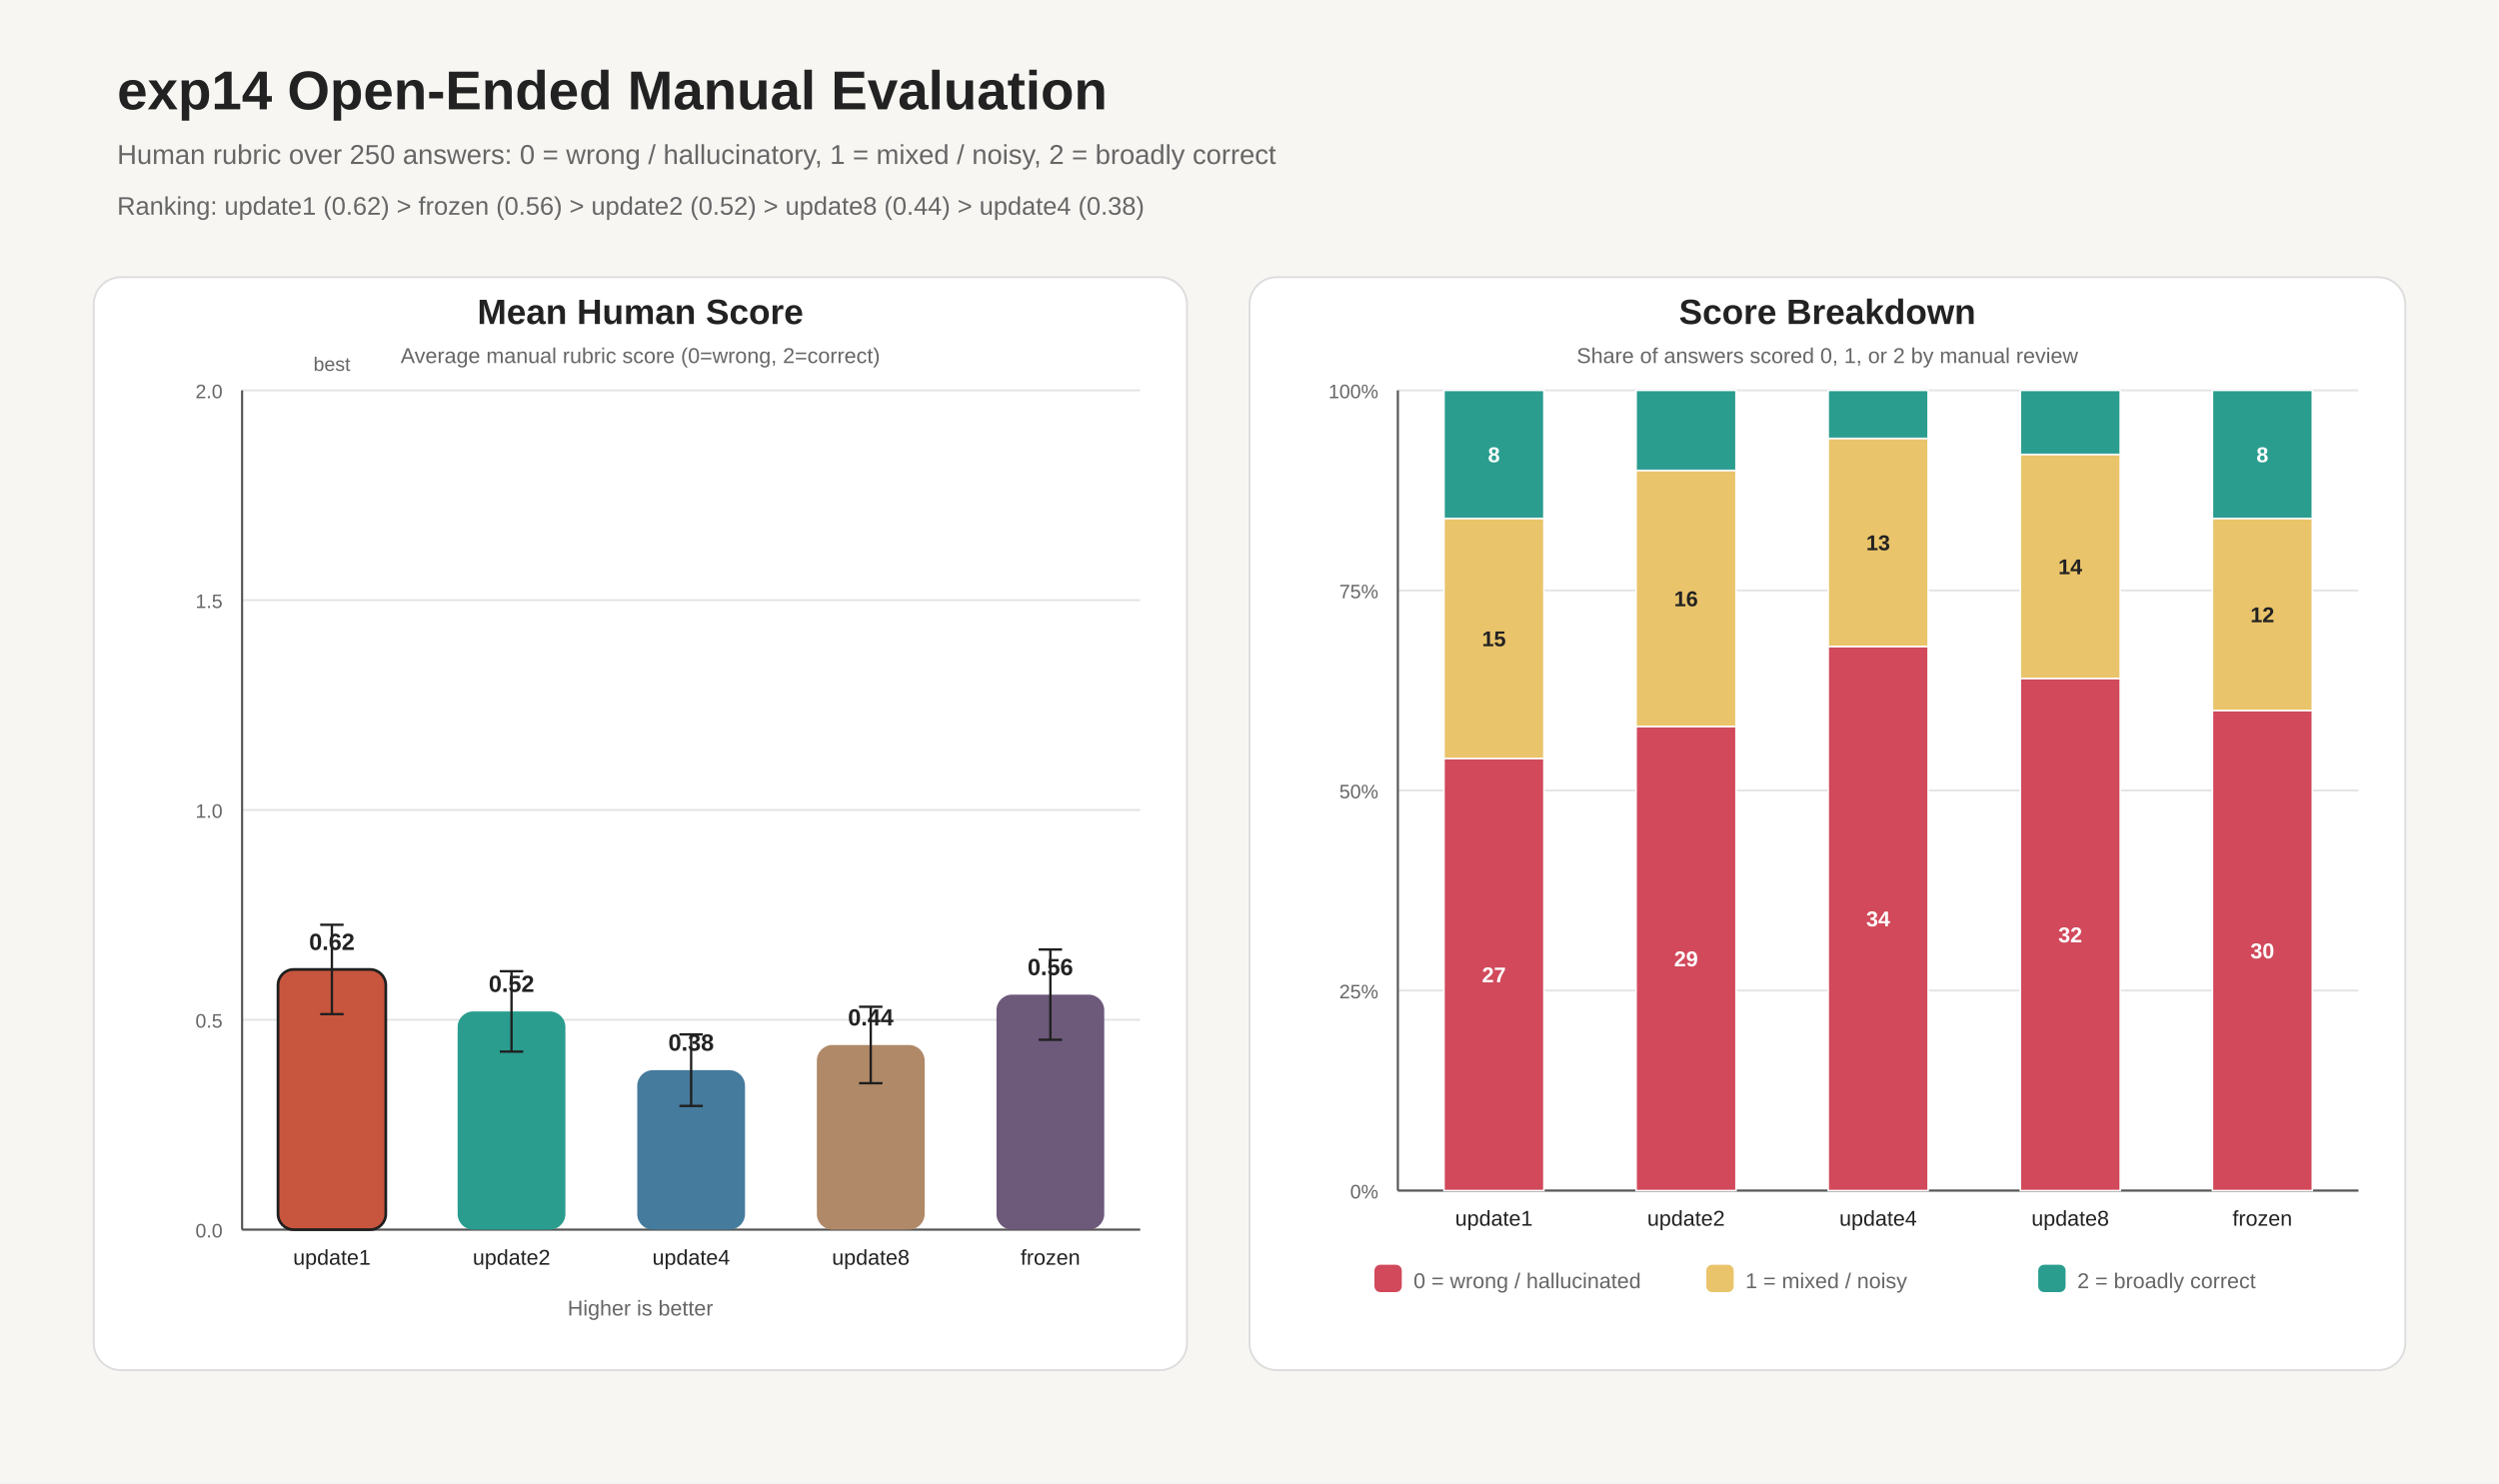
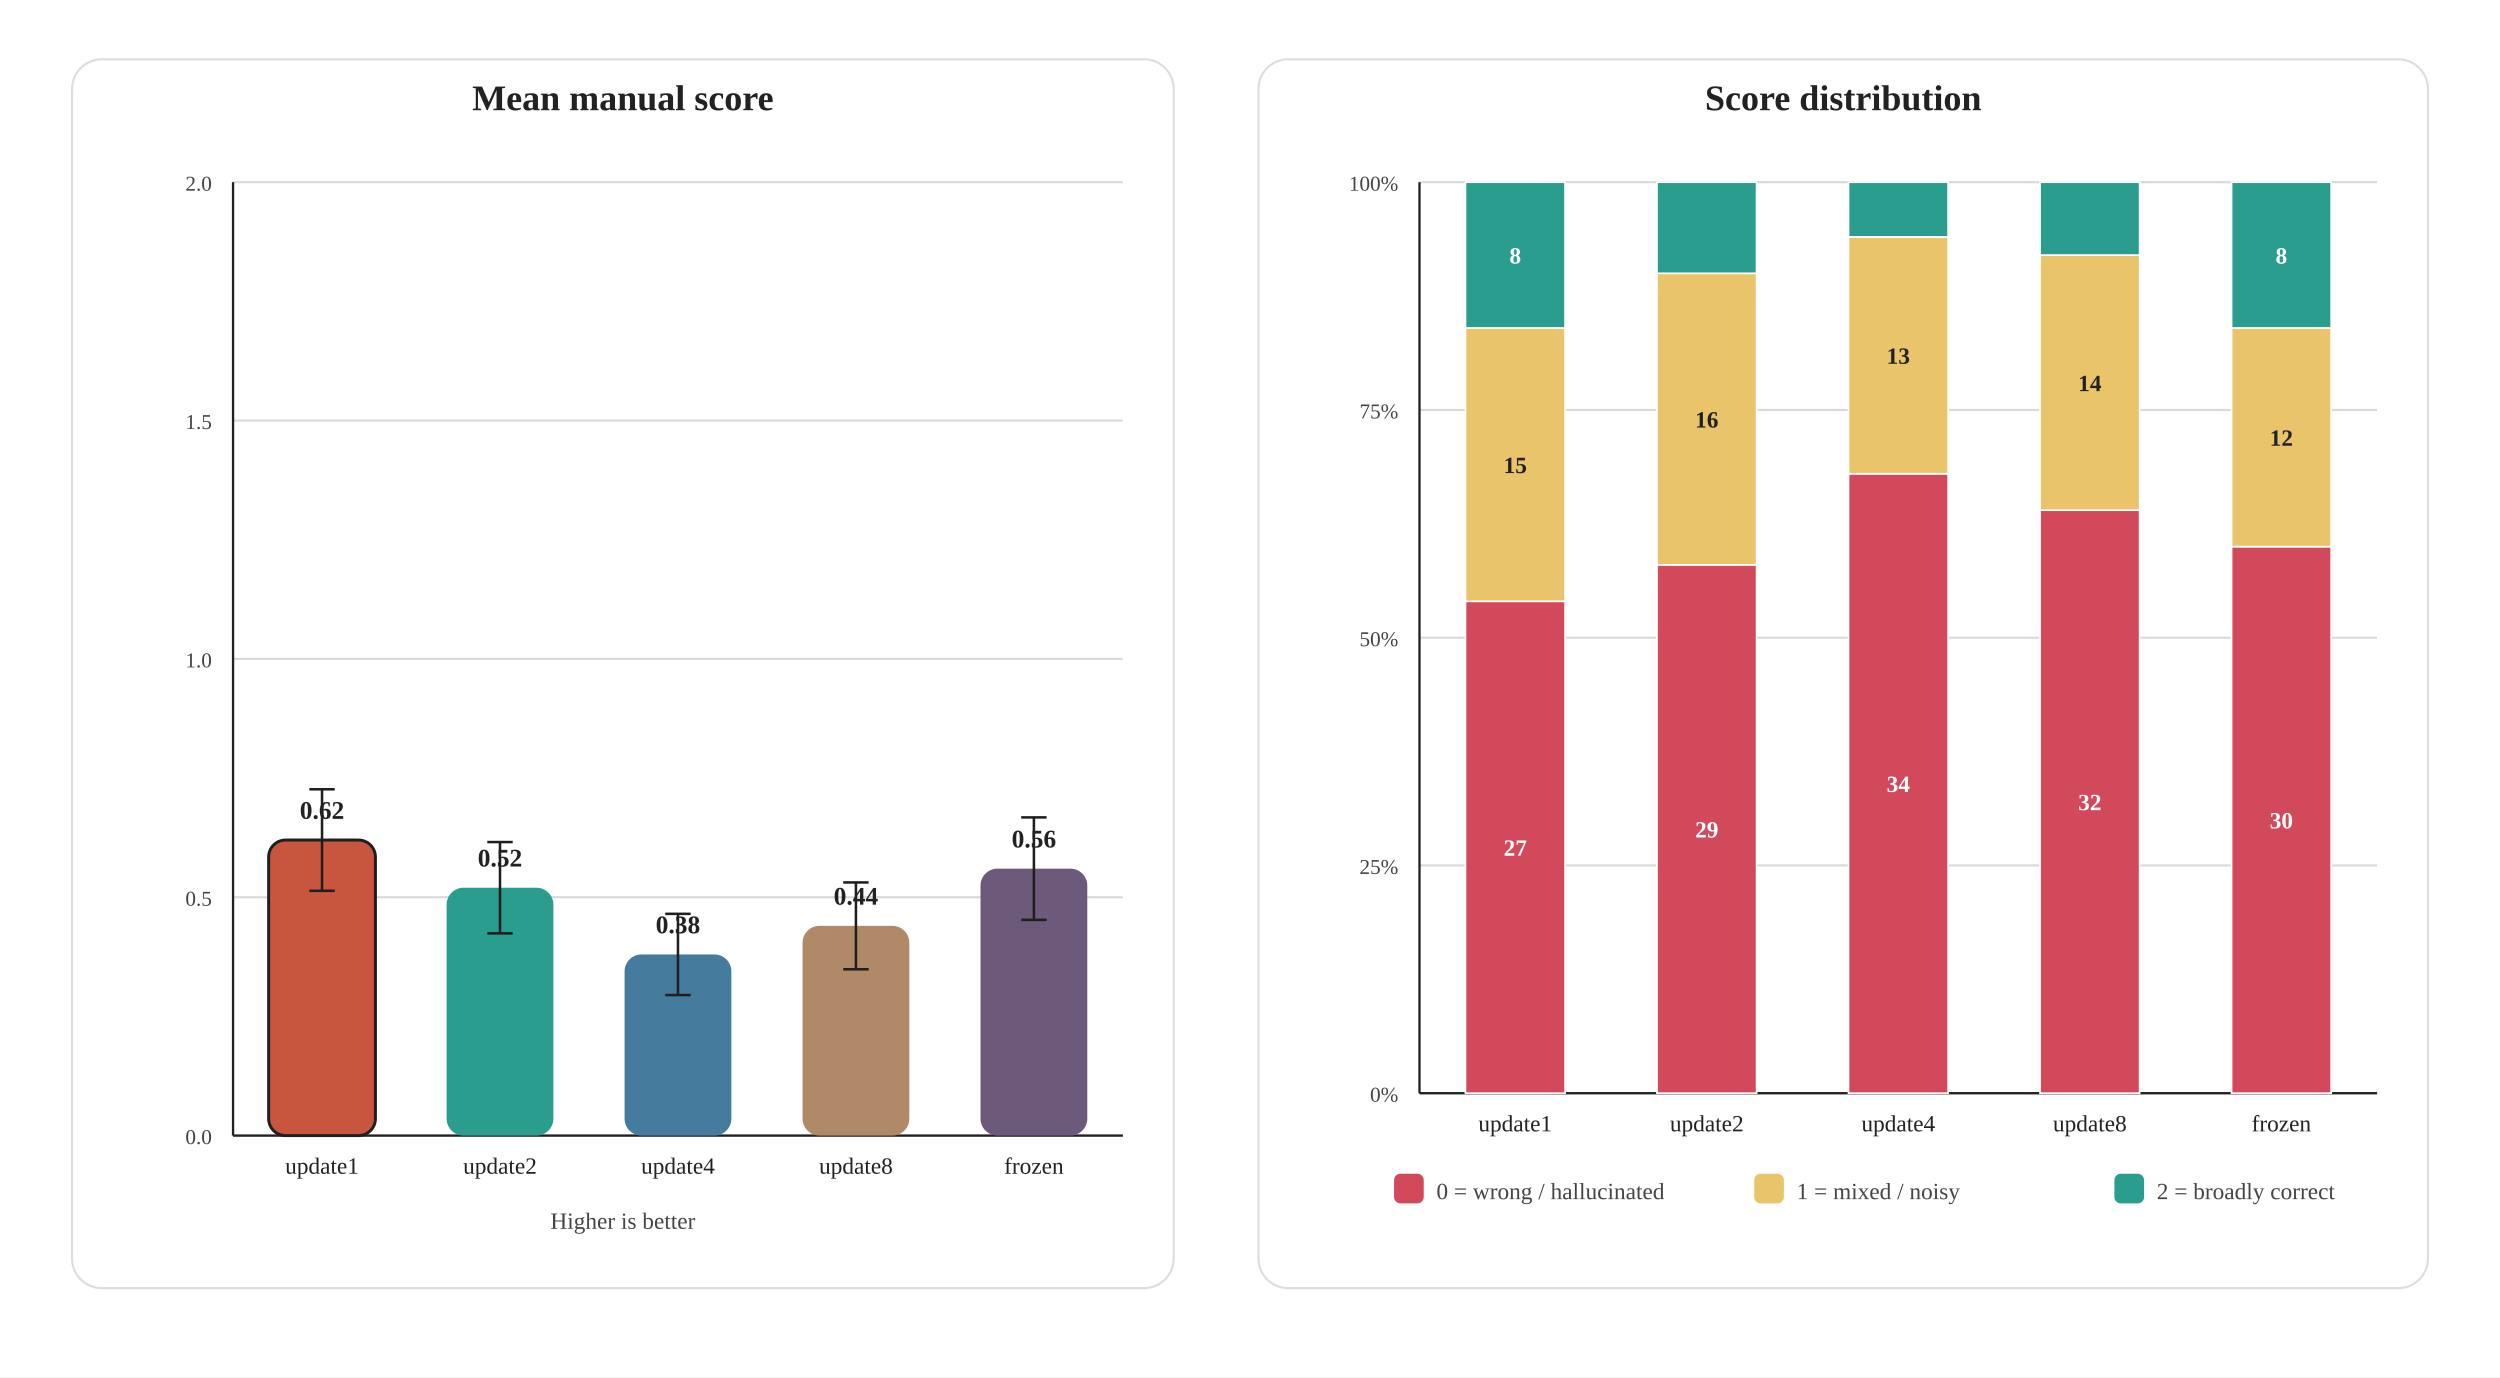
- <svg xmlns="http://www.w3.org/2000/svg" width="1280" height="760" viewBox="0 0 1280 760">
-   <rect x="0.00" y="0.00" width="1280.00" height="760.00" fill="#f7f6f3" stroke="none" stroke-width="1.00" rx="0.00" />
-   <text x="60.00" y="56.00" font-size="28" fill="#222222" font-family="Arial, Helvetica, sans-serif" text-anchor="start" font-weight="bold">exp14 Open-Ended Manual Evaluation</text>
-   <text x="60.00" y="84.00" font-size="14" fill="#666666" font-family="Arial, Helvetica, sans-serif" text-anchor="start" font-weight="normal">Human rubric over 250 answers: 0 = wrong / hallucinatory, 1 = mixed / noisy, 2 = broadly correct</text>
-   <text x="60.00" y="110.00" font-size="13" fill="#666666" font-family="Arial, Helvetica, sans-serif" text-anchor="start" font-weight="normal">Ranking: update1 (0.62) &gt; frozen (0.56) &gt; update2 (0.52) &gt; update8 (0.44) &gt; update4 (0.38)</text>
-   <rect x="48.00" y="142.00" width="560.00" height="560.00" fill="#ffffff" stroke="#dddddd" stroke-width="1.00" rx="14.00" />
-   <text x="328.00" y="166.00" font-size="18" fill="#222222" font-family="Arial, Helvetica, sans-serif" text-anchor="middle" font-weight="bold">Mean Human Score</text>
-   <text x="328.00" y="186.00" font-size="11" fill="#666666" font-family="Arial, Helvetica, sans-serif" text-anchor="middle" font-weight="normal">Average manual rubric score (0=wrong, 2=correct)</text>
-   <line x1="124.00" y1="630.00" x2="584.00" y2="630.00" stroke="#e4e4e4" stroke-width="1.00" />
-   <text x="114.00" y="634.00" font-size="10" fill="#666666" font-family="Arial, Helvetica, sans-serif" text-anchor="end" font-weight="normal">0.0</text>
-   <line x1="124.00" y1="522.50" x2="584.00" y2="522.50" stroke="#e4e4e4" stroke-width="1.00" />
-   <text x="114.00" y="526.50" font-size="10" fill="#666666" font-family="Arial, Helvetica, sans-serif" text-anchor="end" font-weight="normal">0.5</text>
-   <line x1="124.00" y1="415.00" x2="584.00" y2="415.00" stroke="#e4e4e4" stroke-width="1.00" />
-   <text x="114.00" y="419.00" font-size="10" fill="#666666" font-family="Arial, Helvetica, sans-serif" text-anchor="end" font-weight="normal">1.0</text>
-   <line x1="124.00" y1="307.50" x2="584.00" y2="307.50" stroke="#e4e4e4" stroke-width="1.00" />
-   <text x="114.00" y="311.50" font-size="10" fill="#666666" font-family="Arial, Helvetica, sans-serif" text-anchor="end" font-weight="normal">1.5</text>
-   <line x1="124.00" y1="200.00" x2="584.00" y2="200.00" stroke="#e4e4e4" stroke-width="1.00" />
-   <text x="114.00" y="204.00" font-size="10" fill="#666666" font-family="Arial, Helvetica, sans-serif" text-anchor="end" font-weight="normal">2.0</text>
-   <line x1="124.00" y1="200.00" x2="124.00" y2="630.00" stroke="#555555" stroke-width="1.10" />
-   <line x1="124.00" y1="630.00" x2="584.00" y2="630.00" stroke="#555555" stroke-width="1.10" />
-   <text x="328.00" y="674.00" font-size="11" fill="#666666" font-family="Arial, Helvetica, sans-serif" text-anchor="middle" font-weight="normal">Higher is better</text>
-   <rect x="142.40" y="496.70" width="55.20" height="133.30" fill="#c8553d" stroke="#1f1f1f" stroke-width="1.40" rx="8.00" />
-   <line x1="170.00" y1="473.81" x2="170.00" y2="519.59" stroke="#1f1f1f" stroke-width="1.20" />
-   <line x1="164.00" y1="473.81" x2="176.00" y2="473.81" stroke="#1f1f1f" stroke-width="1.20" />
-   <line x1="164.00" y1="519.59" x2="176.00" y2="519.59" stroke="#1f1f1f" stroke-width="1.20" />
-   <text x="170.00" y="486.70" font-size="12" fill="#222222" font-family="Arial, Helvetica, sans-serif" text-anchor="middle" font-weight="bold">0.62</text>
-   <text x="170.00" y="648.00" font-size="11" fill="#222222" font-family="Arial, Helvetica, sans-serif" text-anchor="middle" font-weight="normal">update1</text>
-   <text x="170.00" y="190.00" font-size="10" fill="#666666" font-family="Arial, Helvetica, sans-serif" text-anchor="middle" font-weight="normal">best</text>
-   <rect x="234.40" y="518.20" width="55.20" height="111.80" fill="#2a9d8f" stroke="none" stroke-width="1.00" rx="8.00" />
-   <line x1="262.00" y1="497.61" x2="262.00" y2="538.79" stroke="#1f1f1f" stroke-width="1.20" />
-   <line x1="256.00" y1="497.61" x2="268.00" y2="497.61" stroke="#1f1f1f" stroke-width="1.20" />
-   <line x1="256.00" y1="538.79" x2="268.00" y2="538.79" stroke="#1f1f1f" stroke-width="1.20" />
-   <text x="262.00" y="508.20" font-size="12" fill="#222222" font-family="Arial, Helvetica, sans-serif" text-anchor="middle" font-weight="bold">0.52</text>
-   <text x="262.00" y="648.00" font-size="11" fill="#222222" font-family="Arial, Helvetica, sans-serif" text-anchor="middle" font-weight="normal">update2</text>
-   <rect x="326.40" y="548.30" width="55.20" height="81.70" fill="#457b9d" stroke="none" stroke-width="1.00" rx="8.00" />
-   <line x1="354.00" y1="529.98" x2="354.00" y2="566.62" stroke="#1f1f1f" stroke-width="1.20" />
-   <line x1="348.00" y1="529.98" x2="360.00" y2="529.98" stroke="#1f1f1f" stroke-width="1.20" />
-   <line x1="348.00" y1="566.62" x2="360.00" y2="566.62" stroke="#1f1f1f" stroke-width="1.20" />
-   <text x="354.00" y="538.30" font-size="12" fill="#222222" font-family="Arial, Helvetica, sans-serif" text-anchor="middle" font-weight="bold">0.38</text>
-   <text x="354.00" y="648.00" font-size="11" fill="#222222" font-family="Arial, Helvetica, sans-serif" text-anchor="middle" font-weight="normal">update4</text>
-   <rect x="418.40" y="535.40" width="55.20" height="94.60" fill="#b08968" stroke="none" stroke-width="1.00" rx="8.00" />
-   <line x1="446.00" y1="515.82" x2="446.00" y2="554.98" stroke="#1f1f1f" stroke-width="1.20" />
-   <line x1="440.00" y1="515.82" x2="452.00" y2="515.82" stroke="#1f1f1f" stroke-width="1.20" />
-   <line x1="440.00" y1="554.98" x2="452.00" y2="554.98" stroke="#1f1f1f" stroke-width="1.20" />
-   <text x="446.00" y="525.40" font-size="12" fill="#222222" font-family="Arial, Helvetica, sans-serif" text-anchor="middle" font-weight="bold">0.44</text>
-   <text x="446.00" y="648.00" font-size="11" fill="#222222" font-family="Arial, Helvetica, sans-serif" text-anchor="middle" font-weight="normal">update8</text>
-   <rect x="510.40" y="509.60" width="55.20" height="120.40" fill="#6d597a" stroke="none" stroke-width="1.00" rx="8.00" />
-   <line x1="538.00" y1="486.48" x2="538.00" y2="532.72" stroke="#1f1f1f" stroke-width="1.20" />
-   <line x1="532.00" y1="486.48" x2="544.00" y2="486.48" stroke="#1f1f1f" stroke-width="1.20" />
-   <line x1="532.00" y1="532.72" x2="544.00" y2="532.72" stroke="#1f1f1f" stroke-width="1.20" />
-   <text x="538.00" y="499.60" font-size="12" fill="#222222" font-family="Arial, Helvetica, sans-serif" text-anchor="middle" font-weight="bold">0.56</text>
-   <text x="538.00" y="648.00" font-size="11" fill="#222222" font-family="Arial, Helvetica, sans-serif" text-anchor="middle" font-weight="normal">frozen</text>
-   <rect x="640.00" y="142.00" width="592.00" height="560.00" fill="#ffffff" stroke="#dddddd" stroke-width="1.00" rx="14.00" />
-   <text x="936.00" y="166.00" font-size="18" fill="#222222" font-family="Arial, Helvetica, sans-serif" text-anchor="middle" font-weight="bold">Score Breakdown</text>
-   <text x="936.00" y="186.00" font-size="11" fill="#666666" font-family="Arial, Helvetica, sans-serif" text-anchor="middle" font-weight="normal">Share of answers scored 0, 1, or 2 by manual review</text>
-   <line x1="716.00" y1="610.00" x2="1208.00" y2="610.00" stroke="#e4e4e4" stroke-width="1.00" />
-   <text x="706.00" y="614.00" font-size="10" fill="#666666" font-family="Arial, Helvetica, sans-serif" text-anchor="end" font-weight="normal">0%</text>
-   <line x1="716.00" y1="507.50" x2="1208.00" y2="507.50" stroke="#e4e4e4" stroke-width="1.00" />
-   <text x="706.00" y="511.50" font-size="10" fill="#666666" font-family="Arial, Helvetica, sans-serif" text-anchor="end" font-weight="normal">25%</text>
-   <line x1="716.00" y1="405.00" x2="1208.00" y2="405.00" stroke="#e4e4e4" stroke-width="1.00" />
-   <text x="706.00" y="409.00" font-size="10" fill="#666666" font-family="Arial, Helvetica, sans-serif" text-anchor="end" font-weight="normal">50%</text>
-   <line x1="716.00" y1="302.50" x2="1208.00" y2="302.50" stroke="#e4e4e4" stroke-width="1.00" />
-   <text x="706.00" y="306.50" font-size="10" fill="#666666" font-family="Arial, Helvetica, sans-serif" text-anchor="end" font-weight="normal">75%</text>
-   <line x1="716.00" y1="200.00" x2="1208.00" y2="200.00" stroke="#e4e4e4" stroke-width="1.00" />
-   <text x="706.00" y="204.00" font-size="10" fill="#666666" font-family="Arial, Helvetica, sans-serif" text-anchor="end" font-weight="normal">100%</text>
-   <line x1="716.00" y1="200.00" x2="716.00" y2="610.00" stroke="#555555" stroke-width="1.10" />
-   <line x1="716.00" y1="610.00" x2="1208.00" y2="610.00" stroke="#555555" stroke-width="1.10" />
-   <rect x="739.62" y="388.60" width="51.17" height="221.40" fill="#d1495b" stroke="#ffffff" stroke-width="0.80" rx="0.00" />
-   <text x="765.20" y="503.30" font-size="11" fill="#ffffff" font-family="Arial, Helvetica, sans-serif" text-anchor="middle" font-weight="bold">27</text>
-   <rect x="739.62" y="265.60" width="51.17" height="123.00" fill="#e9c46a" stroke="#ffffff" stroke-width="0.80" rx="0.00" />
-   <text x="765.20" y="331.10" font-size="11" fill="#222222" font-family="Arial, Helvetica, sans-serif" text-anchor="middle" font-weight="bold">15</text>
-   <rect x="739.62" y="200.00" width="51.17" height="65.60" fill="#2a9d8f" stroke="#ffffff" stroke-width="0.80" rx="0.00" />
-   <text x="765.20" y="236.80" font-size="11" fill="#ffffff" font-family="Arial, Helvetica, sans-serif" text-anchor="middle" font-weight="bold">8</text>
-   <text x="765.20" y="628.00" font-size="11" fill="#222222" font-family="Arial, Helvetica, sans-serif" text-anchor="middle" font-weight="normal">update1</text>
-   <rect x="838.02" y="372.20" width="51.17" height="237.80" fill="#d1495b" stroke="#ffffff" stroke-width="0.80" rx="0.00" />
-   <text x="863.60" y="495.10" font-size="11" fill="#ffffff" font-family="Arial, Helvetica, sans-serif" text-anchor="middle" font-weight="bold">29</text>
-   <rect x="838.02" y="241.00" width="51.17" height="131.20" fill="#e9c46a" stroke="#ffffff" stroke-width="0.80" rx="0.00" />
-   <text x="863.60" y="310.60" font-size="11" fill="#222222" font-family="Arial, Helvetica, sans-serif" text-anchor="middle" font-weight="bold">16</text>
-   <rect x="838.02" y="200.00" width="51.17" height="41.00" fill="#2a9d8f" stroke="#ffffff" stroke-width="0.80" rx="0.00" />
-   <text x="863.60" y="628.00" font-size="11" fill="#222222" font-family="Arial, Helvetica, sans-serif" text-anchor="middle" font-weight="normal">update2</text>
-   <rect x="936.42" y="331.20" width="51.17" height="278.80" fill="#d1495b" stroke="#ffffff" stroke-width="0.80" rx="0.00" />
-   <text x="962.00" y="474.60" font-size="11" fill="#ffffff" font-family="Arial, Helvetica, sans-serif" text-anchor="middle" font-weight="bold">34</text>
-   <rect x="936.42" y="224.60" width="51.17" height="106.60" fill="#e9c46a" stroke="#ffffff" stroke-width="0.80" rx="0.00" />
-   <text x="962.00" y="281.90" font-size="11" fill="#222222" font-family="Arial, Helvetica, sans-serif" text-anchor="middle" font-weight="bold">13</text>
-   <rect x="936.42" y="200.00" width="51.17" height="24.60" fill="#2a9d8f" stroke="#ffffff" stroke-width="0.80" rx="0.00" />
-   <text x="962.00" y="628.00" font-size="11" fill="#222222" font-family="Arial, Helvetica, sans-serif" text-anchor="middle" font-weight="normal">update4</text>
-   <rect x="1034.82" y="347.60" width="51.17" height="262.40" fill="#d1495b" stroke="#ffffff" stroke-width="0.80" rx="0.00" />
-   <text x="1060.40" y="482.80" font-size="11" fill="#ffffff" font-family="Arial, Helvetica, sans-serif" text-anchor="middle" font-weight="bold">32</text>
-   <rect x="1034.82" y="232.80" width="51.17" height="114.80" fill="#e9c46a" stroke="#ffffff" stroke-width="0.80" rx="0.00" />
-   <text x="1060.40" y="294.20" font-size="11" fill="#222222" font-family="Arial, Helvetica, sans-serif" text-anchor="middle" font-weight="bold">14</text>
-   <rect x="1034.82" y="200.00" width="51.17" height="32.80" fill="#2a9d8f" stroke="#ffffff" stroke-width="0.80" rx="0.00" />
-   <text x="1060.40" y="628.00" font-size="11" fill="#222222" font-family="Arial, Helvetica, sans-serif" text-anchor="middle" font-weight="normal">update8</text>
-   <rect x="1133.22" y="364.00" width="51.17" height="246.00" fill="#d1495b" stroke="#ffffff" stroke-width="0.80" rx="0.00" />
-   <text x="1158.80" y="491.00" font-size="11" fill="#ffffff" font-family="Arial, Helvetica, sans-serif" text-anchor="middle" font-weight="bold">30</text>
-   <rect x="1133.22" y="265.60" width="51.17" height="98.40" fill="#e9c46a" stroke="#ffffff" stroke-width="0.80" rx="0.00" />
-   <text x="1158.80" y="318.80" font-size="11" fill="#222222" font-family="Arial, Helvetica, sans-serif" text-anchor="middle" font-weight="bold">12</text>
-   <rect x="1133.22" y="200.00" width="51.17" height="65.60" fill="#2a9d8f" stroke="#ffffff" stroke-width="0.80" rx="0.00" />
-   <text x="1158.80" y="236.80" font-size="11" fill="#ffffff" font-family="Arial, Helvetica, sans-serif" text-anchor="middle" font-weight="bold">8</text>
-   <text x="1158.80" y="628.00" font-size="11" fill="#222222" font-family="Arial, Helvetica, sans-serif" text-anchor="middle" font-weight="normal">frozen</text>
-   <rect x="704.00" y="648.00" width="14.00" height="14.00" fill="#d1495b" stroke="none" stroke-width="1.00" rx="3.00" />
-   <text x="724.00" y="660.00" font-size="11" fill="#666666" font-family="Arial, Helvetica, sans-serif" text-anchor="start" font-weight="normal">0 = wrong / hallucinated</text>
-   <rect x="874.00" y="648.00" width="14.00" height="14.00" fill="#e9c46a" stroke="none" stroke-width="1.00" rx="3.00" />
-   <text x="894.00" y="660.00" font-size="11" fill="#666666" font-family="Arial, Helvetica, sans-serif" text-anchor="start" font-weight="normal">1 = mixed / noisy</text>
-   <rect x="1044.00" y="648.00" width="14.00" height="14.00" fill="#2a9d8f" stroke="none" stroke-width="1.00" rx="3.00" />
-   <text x="1064.00" y="660.00" font-size="11" fill="#666666" font-family="Arial, Helvetica, sans-serif" text-anchor="start" font-weight="normal">2 = broadly correct</text>
+ <svg xmlns="http://www.w3.org/2000/svg" width="1180" height="650" viewBox="0 0 1180 650">
+   <rect x="0.00" y="0.00" width="1180.00" height="650.00" fill="#ffffff" stroke="none" stroke-width="1.00" rx="0.00" />
+   <rect x="34.00" y="28.00" width="520.00" height="580.00" fill="#ffffff" stroke="#dddddd" stroke-width="1.00" rx="14.00" />
+   <text x="294.00" y="52.00" font-size="17" fill="#222222" font-family="Times New Roman, Times, serif" text-anchor="middle" font-weight="bold">Mean manual score</text>
+   <line x1="110.00" y1="536.00" x2="530.00" y2="536.00" stroke="#d9d9d9" stroke-width="1.00" />
+   <text x="100.00" y="540.00" font-size="10" fill="#444444" font-family="Times New Roman, Times, serif" text-anchor="end" font-weight="normal">0.0</text>
+   <line x1="110.00" y1="423.50" x2="530.00" y2="423.50" stroke="#d9d9d9" stroke-width="1.00" />
+   <text x="100.00" y="427.50" font-size="10" fill="#444444" font-family="Times New Roman, Times, serif" text-anchor="end" font-weight="normal">0.5</text>
+   <line x1="110.00" y1="311.00" x2="530.00" y2="311.00" stroke="#d9d9d9" stroke-width="1.00" />
+   <text x="100.00" y="315.00" font-size="10" fill="#444444" font-family="Times New Roman, Times, serif" text-anchor="end" font-weight="normal">1.0</text>
+   <line x1="110.00" y1="198.50" x2="530.00" y2="198.50" stroke="#d9d9d9" stroke-width="1.00" />
+   <text x="100.00" y="202.50" font-size="10" fill="#444444" font-family="Times New Roman, Times, serif" text-anchor="end" font-weight="normal">1.5</text>
+   <line x1="110.00" y1="86.00" x2="530.00" y2="86.00" stroke="#d9d9d9" stroke-width="1.00" />
+   <text x="100.00" y="90.00" font-size="10" fill="#444444" font-family="Times New Roman, Times, serif" text-anchor="end" font-weight="normal">2.0</text>
+   <line x1="110.00" y1="86.00" x2="110.00" y2="536.00" stroke="#222222" stroke-width="1.10" />
+   <line x1="110.00" y1="536.00" x2="530.00" y2="536.00" stroke="#222222" stroke-width="1.10" />
+   <text x="294.00" y="580.00" font-size="11" fill="#444444" font-family="Times New Roman, Times, serif" text-anchor="middle" font-weight="normal">Higher is better</text>
+   <rect x="126.80" y="396.50" width="50.40" height="139.50" fill="#c8553d" stroke="#1f1f1f" stroke-width="1.40" rx="8.00" />
+   <line x1="152.00" y1="372.54" x2="152.00" y2="420.46" stroke="#1f1f1f" stroke-width="1.20" />
+   <line x1="146.00" y1="372.54" x2="158.00" y2="372.54" stroke="#1f1f1f" stroke-width="1.20" />
+   <line x1="146.00" y1="420.46" x2="158.00" y2="420.46" stroke="#1f1f1f" stroke-width="1.20" />
+   <text x="152.00" y="386.50" font-size="12" fill="#222222" font-family="Times New Roman, Times, serif" text-anchor="middle" font-weight="bold">0.62</text>
+   <text x="152.00" y="554.00" font-size="11" fill="#222222" font-family="Times New Roman, Times, serif" text-anchor="middle" font-weight="normal">update1</text>
+   <rect x="210.80" y="419.00" width="50.40" height="117.00" fill="#2a9d8f" stroke="none" stroke-width="1.00" rx="8.00" />
+   <line x1="236.00" y1="397.45" x2="236.00" y2="440.55" stroke="#1f1f1f" stroke-width="1.20" />
+   <line x1="230.00" y1="397.45" x2="242.00" y2="397.45" stroke="#1f1f1f" stroke-width="1.20" />
+   <line x1="230.00" y1="440.55" x2="242.00" y2="440.55" stroke="#1f1f1f" stroke-width="1.20" />
+   <text x="236.00" y="409.00" font-size="12" fill="#222222" font-family="Times New Roman, Times, serif" text-anchor="middle" font-weight="bold">0.52</text>
+   <text x="236.00" y="554.00" font-size="11" fill="#222222" font-family="Times New Roman, Times, serif" text-anchor="middle" font-weight="normal">update2</text>
+   <rect x="294.80" y="450.50" width="50.40" height="85.50" fill="#457b9d" stroke="none" stroke-width="1.00" rx="8.00" />
+   <line x1="320.00" y1="431.33" x2="320.00" y2="469.67" stroke="#1f1f1f" stroke-width="1.20" />
+   <line x1="314.00" y1="431.33" x2="326.00" y2="431.33" stroke="#1f1f1f" stroke-width="1.20" />
+   <line x1="314.00" y1="469.67" x2="326.00" y2="469.67" stroke="#1f1f1f" stroke-width="1.20" />
+   <text x="320.00" y="440.50" font-size="12" fill="#222222" font-family="Times New Roman, Times, serif" text-anchor="middle" font-weight="bold">0.38</text>
+   <text x="320.00" y="554.00" font-size="11" fill="#222222" font-family="Times New Roman, Times, serif" text-anchor="middle" font-weight="normal">update4</text>
+   <rect x="378.80" y="437.00" width="50.40" height="99.00" fill="#b08968" stroke="none" stroke-width="1.00" rx="8.00" />
+   <line x1="404.00" y1="416.51" x2="404.00" y2="457.49" stroke="#1f1f1f" stroke-width="1.20" />
+   <line x1="398.00" y1="416.51" x2="410.00" y2="416.51" stroke="#1f1f1f" stroke-width="1.20" />
+   <line x1="398.00" y1="457.49" x2="410.00" y2="457.49" stroke="#1f1f1f" stroke-width="1.20" />
+   <text x="404.00" y="427.00" font-size="12" fill="#222222" font-family="Times New Roman, Times, serif" text-anchor="middle" font-weight="bold">0.44</text>
+   <text x="404.00" y="554.00" font-size="11" fill="#222222" font-family="Times New Roman, Times, serif" text-anchor="middle" font-weight="normal">update8</text>
+   <rect x="462.80" y="410.00" width="50.40" height="126.00" fill="#6d597a" stroke="none" stroke-width="1.00" rx="8.00" />
+   <line x1="488.00" y1="385.81" x2="488.00" y2="434.19" stroke="#1f1f1f" stroke-width="1.20" />
+   <line x1="482.00" y1="385.81" x2="494.00" y2="385.81" stroke="#1f1f1f" stroke-width="1.20" />
+   <line x1="482.00" y1="434.19" x2="494.00" y2="434.19" stroke="#1f1f1f" stroke-width="1.20" />
+   <text x="488.00" y="400.00" font-size="12" fill="#222222" font-family="Times New Roman, Times, serif" text-anchor="middle" font-weight="bold">0.56</text>
+   <text x="488.00" y="554.00" font-size="11" fill="#222222" font-family="Times New Roman, Times, serif" text-anchor="middle" font-weight="normal">frozen</text>
+   <rect x="594.00" y="28.00" width="552.00" height="580.00" fill="#ffffff" stroke="#dddddd" stroke-width="1.00" rx="14.00" />
+   <text x="870.00" y="52.00" font-size="17" fill="#222222" font-family="Times New Roman, Times, serif" text-anchor="middle" font-weight="bold">Score distribution</text>
+   <line x1="670.00" y1="516.00" x2="1122.00" y2="516.00" stroke="#d9d9d9" stroke-width="1.00" />
+   <text x="660.00" y="520.00" font-size="10" fill="#444444" font-family="Times New Roman, Times, serif" text-anchor="end" font-weight="normal">0%</text>
+   <line x1="670.00" y1="408.50" x2="1122.00" y2="408.50" stroke="#d9d9d9" stroke-width="1.00" />
+   <text x="660.00" y="412.50" font-size="10" fill="#444444" font-family="Times New Roman, Times, serif" text-anchor="end" font-weight="normal">25%</text>
+   <line x1="670.00" y1="301.00" x2="1122.00" y2="301.00" stroke="#d9d9d9" stroke-width="1.00" />
+   <text x="660.00" y="305.00" font-size="10" fill="#444444" font-family="Times New Roman, Times, serif" text-anchor="end" font-weight="normal">50%</text>
+   <line x1="670.00" y1="193.50" x2="1122.00" y2="193.50" stroke="#d9d9d9" stroke-width="1.00" />
+   <text x="660.00" y="197.50" font-size="10" fill="#444444" font-family="Times New Roman, Times, serif" text-anchor="end" font-weight="normal">75%</text>
+   <line x1="670.00" y1="86.00" x2="1122.00" y2="86.00" stroke="#d9d9d9" stroke-width="1.00" />
+   <text x="660.00" y="90.00" font-size="10" fill="#444444" font-family="Times New Roman, Times, serif" text-anchor="end" font-weight="normal">100%</text>
+   <line x1="670.00" y1="86.00" x2="670.00" y2="516.00" stroke="#222222" stroke-width="1.10" />
+   <line x1="670.00" y1="516.00" x2="1122.00" y2="516.00" stroke="#222222" stroke-width="1.10" />
+   <rect x="691.70" y="283.80" width="47.01" height="232.20" fill="#d1495b" stroke="#ffffff" stroke-width="0.80" rx="0.00" />
+   <text x="715.20" y="403.90" font-size="11" fill="#ffffff" font-family="Times New Roman, Times, serif" text-anchor="middle" font-weight="bold">27</text>
+   <rect x="691.70" y="154.80" width="47.01" height="129.00" fill="#e9c46a" stroke="#ffffff" stroke-width="0.80" rx="0.00" />
+   <text x="715.20" y="223.30" font-size="11" fill="#222222" font-family="Times New Roman, Times, serif" text-anchor="middle" font-weight="bold">15</text>
+   <rect x="691.70" y="86.00" width="47.01" height="68.80" fill="#2a9d8f" stroke="#ffffff" stroke-width="0.80" rx="0.00" />
+   <text x="715.20" y="124.40" font-size="11" fill="#ffffff" font-family="Times New Roman, Times, serif" text-anchor="middle" font-weight="bold">8</text>
+   <text x="715.20" y="534.00" font-size="11" fill="#222222" font-family="Times New Roman, Times, serif" text-anchor="middle" font-weight="normal">update1</text>
+   <rect x="782.10" y="266.60" width="47.01" height="249.40" fill="#d1495b" stroke="#ffffff" stroke-width="0.80" rx="0.00" />
+   <text x="805.60" y="395.30" font-size="11" fill="#ffffff" font-family="Times New Roman, Times, serif" text-anchor="middle" font-weight="bold">29</text>
+   <rect x="782.10" y="129.00" width="47.01" height="137.60" fill="#e9c46a" stroke="#ffffff" stroke-width="0.80" rx="0.00" />
+   <text x="805.60" y="201.80" font-size="11" fill="#222222" font-family="Times New Roman, Times, serif" text-anchor="middle" font-weight="bold">16</text>
+   <rect x="782.10" y="86.00" width="47.01" height="43.00" fill="#2a9d8f" stroke="#ffffff" stroke-width="0.80" rx="0.00" />
+   <text x="805.60" y="534.00" font-size="11" fill="#222222" font-family="Times New Roman, Times, serif" text-anchor="middle" font-weight="normal">update2</text>
+   <rect x="872.50" y="223.60" width="47.01" height="292.40" fill="#d1495b" stroke="#ffffff" stroke-width="0.80" rx="0.00" />
+   <text x="896.00" y="373.80" font-size="11" fill="#ffffff" font-family="Times New Roman, Times, serif" text-anchor="middle" font-weight="bold">34</text>
+   <rect x="872.50" y="111.80" width="47.01" height="111.80" fill="#e9c46a" stroke="#ffffff" stroke-width="0.80" rx="0.00" />
+   <text x="896.00" y="171.70" font-size="11" fill="#222222" font-family="Times New Roman, Times, serif" text-anchor="middle" font-weight="bold">13</text>
+   <rect x="872.50" y="86.00" width="47.01" height="25.80" fill="#2a9d8f" stroke="#ffffff" stroke-width="0.80" rx="0.00" />
+   <text x="896.00" y="534.00" font-size="11" fill="#222222" font-family="Times New Roman, Times, serif" text-anchor="middle" font-weight="normal">update4</text>
+   <rect x="962.90" y="240.80" width="47.01" height="275.20" fill="#d1495b" stroke="#ffffff" stroke-width="0.80" rx="0.00" />
+   <text x="986.40" y="382.40" font-size="11" fill="#ffffff" font-family="Times New Roman, Times, serif" text-anchor="middle" font-weight="bold">32</text>
+   <rect x="962.90" y="120.40" width="47.01" height="120.40" fill="#e9c46a" stroke="#ffffff" stroke-width="0.80" rx="0.00" />
+   <text x="986.40" y="184.60" font-size="11" fill="#222222" font-family="Times New Roman, Times, serif" text-anchor="middle" font-weight="bold">14</text>
+   <rect x="962.90" y="86.00" width="47.01" height="34.40" fill="#2a9d8f" stroke="#ffffff" stroke-width="0.80" rx="0.00" />
+   <text x="986.40" y="534.00" font-size="11" fill="#222222" font-family="Times New Roman, Times, serif" text-anchor="middle" font-weight="normal">update8</text>
+   <rect x="1053.30" y="258.00" width="47.01" height="258.00" fill="#d1495b" stroke="#ffffff" stroke-width="0.80" rx="0.00" />
+   <text x="1076.80" y="391.00" font-size="11" fill="#ffffff" font-family="Times New Roman, Times, serif" text-anchor="middle" font-weight="bold">30</text>
+   <rect x="1053.30" y="154.80" width="47.01" height="103.20" fill="#e9c46a" stroke="#ffffff" stroke-width="0.80" rx="0.00" />
+   <text x="1076.80" y="210.40" font-size="11" fill="#222222" font-family="Times New Roman, Times, serif" text-anchor="middle" font-weight="bold">12</text>
+   <rect x="1053.30" y="86.00" width="47.01" height="68.80" fill="#2a9d8f" stroke="#ffffff" stroke-width="0.80" rx="0.00" />
+   <text x="1076.80" y="124.40" font-size="11" fill="#ffffff" font-family="Times New Roman, Times, serif" text-anchor="middle" font-weight="bold">8</text>
+   <text x="1076.80" y="534.00" font-size="11" fill="#222222" font-family="Times New Roman, Times, serif" text-anchor="middle" font-weight="normal">frozen</text>
+   <rect x="658.00" y="554.00" width="14.00" height="14.00" fill="#d1495b" stroke="none" stroke-width="1.00" rx="3.00" />
+   <text x="678.00" y="566.00" font-size="11" fill="#444444" font-family="Times New Roman, Times, serif" text-anchor="start" font-weight="normal">0 = wrong / hallucinated</text>
+   <rect x="828.00" y="554.00" width="14.00" height="14.00" fill="#e9c46a" stroke="none" stroke-width="1.00" rx="3.00" />
+   <text x="848.00" y="566.00" font-size="11" fill="#444444" font-family="Times New Roman, Times, serif" text-anchor="start" font-weight="normal">1 = mixed / noisy</text>
+   <rect x="998.00" y="554.00" width="14.00" height="14.00" fill="#2a9d8f" stroke="none" stroke-width="1.00" rx="3.00" />
+   <text x="1018.00" y="566.00" font-size="11" fill="#444444" font-family="Times New Roman, Times, serif" text-anchor="start" font-weight="normal">2 = broadly correct</text>
</svg>
